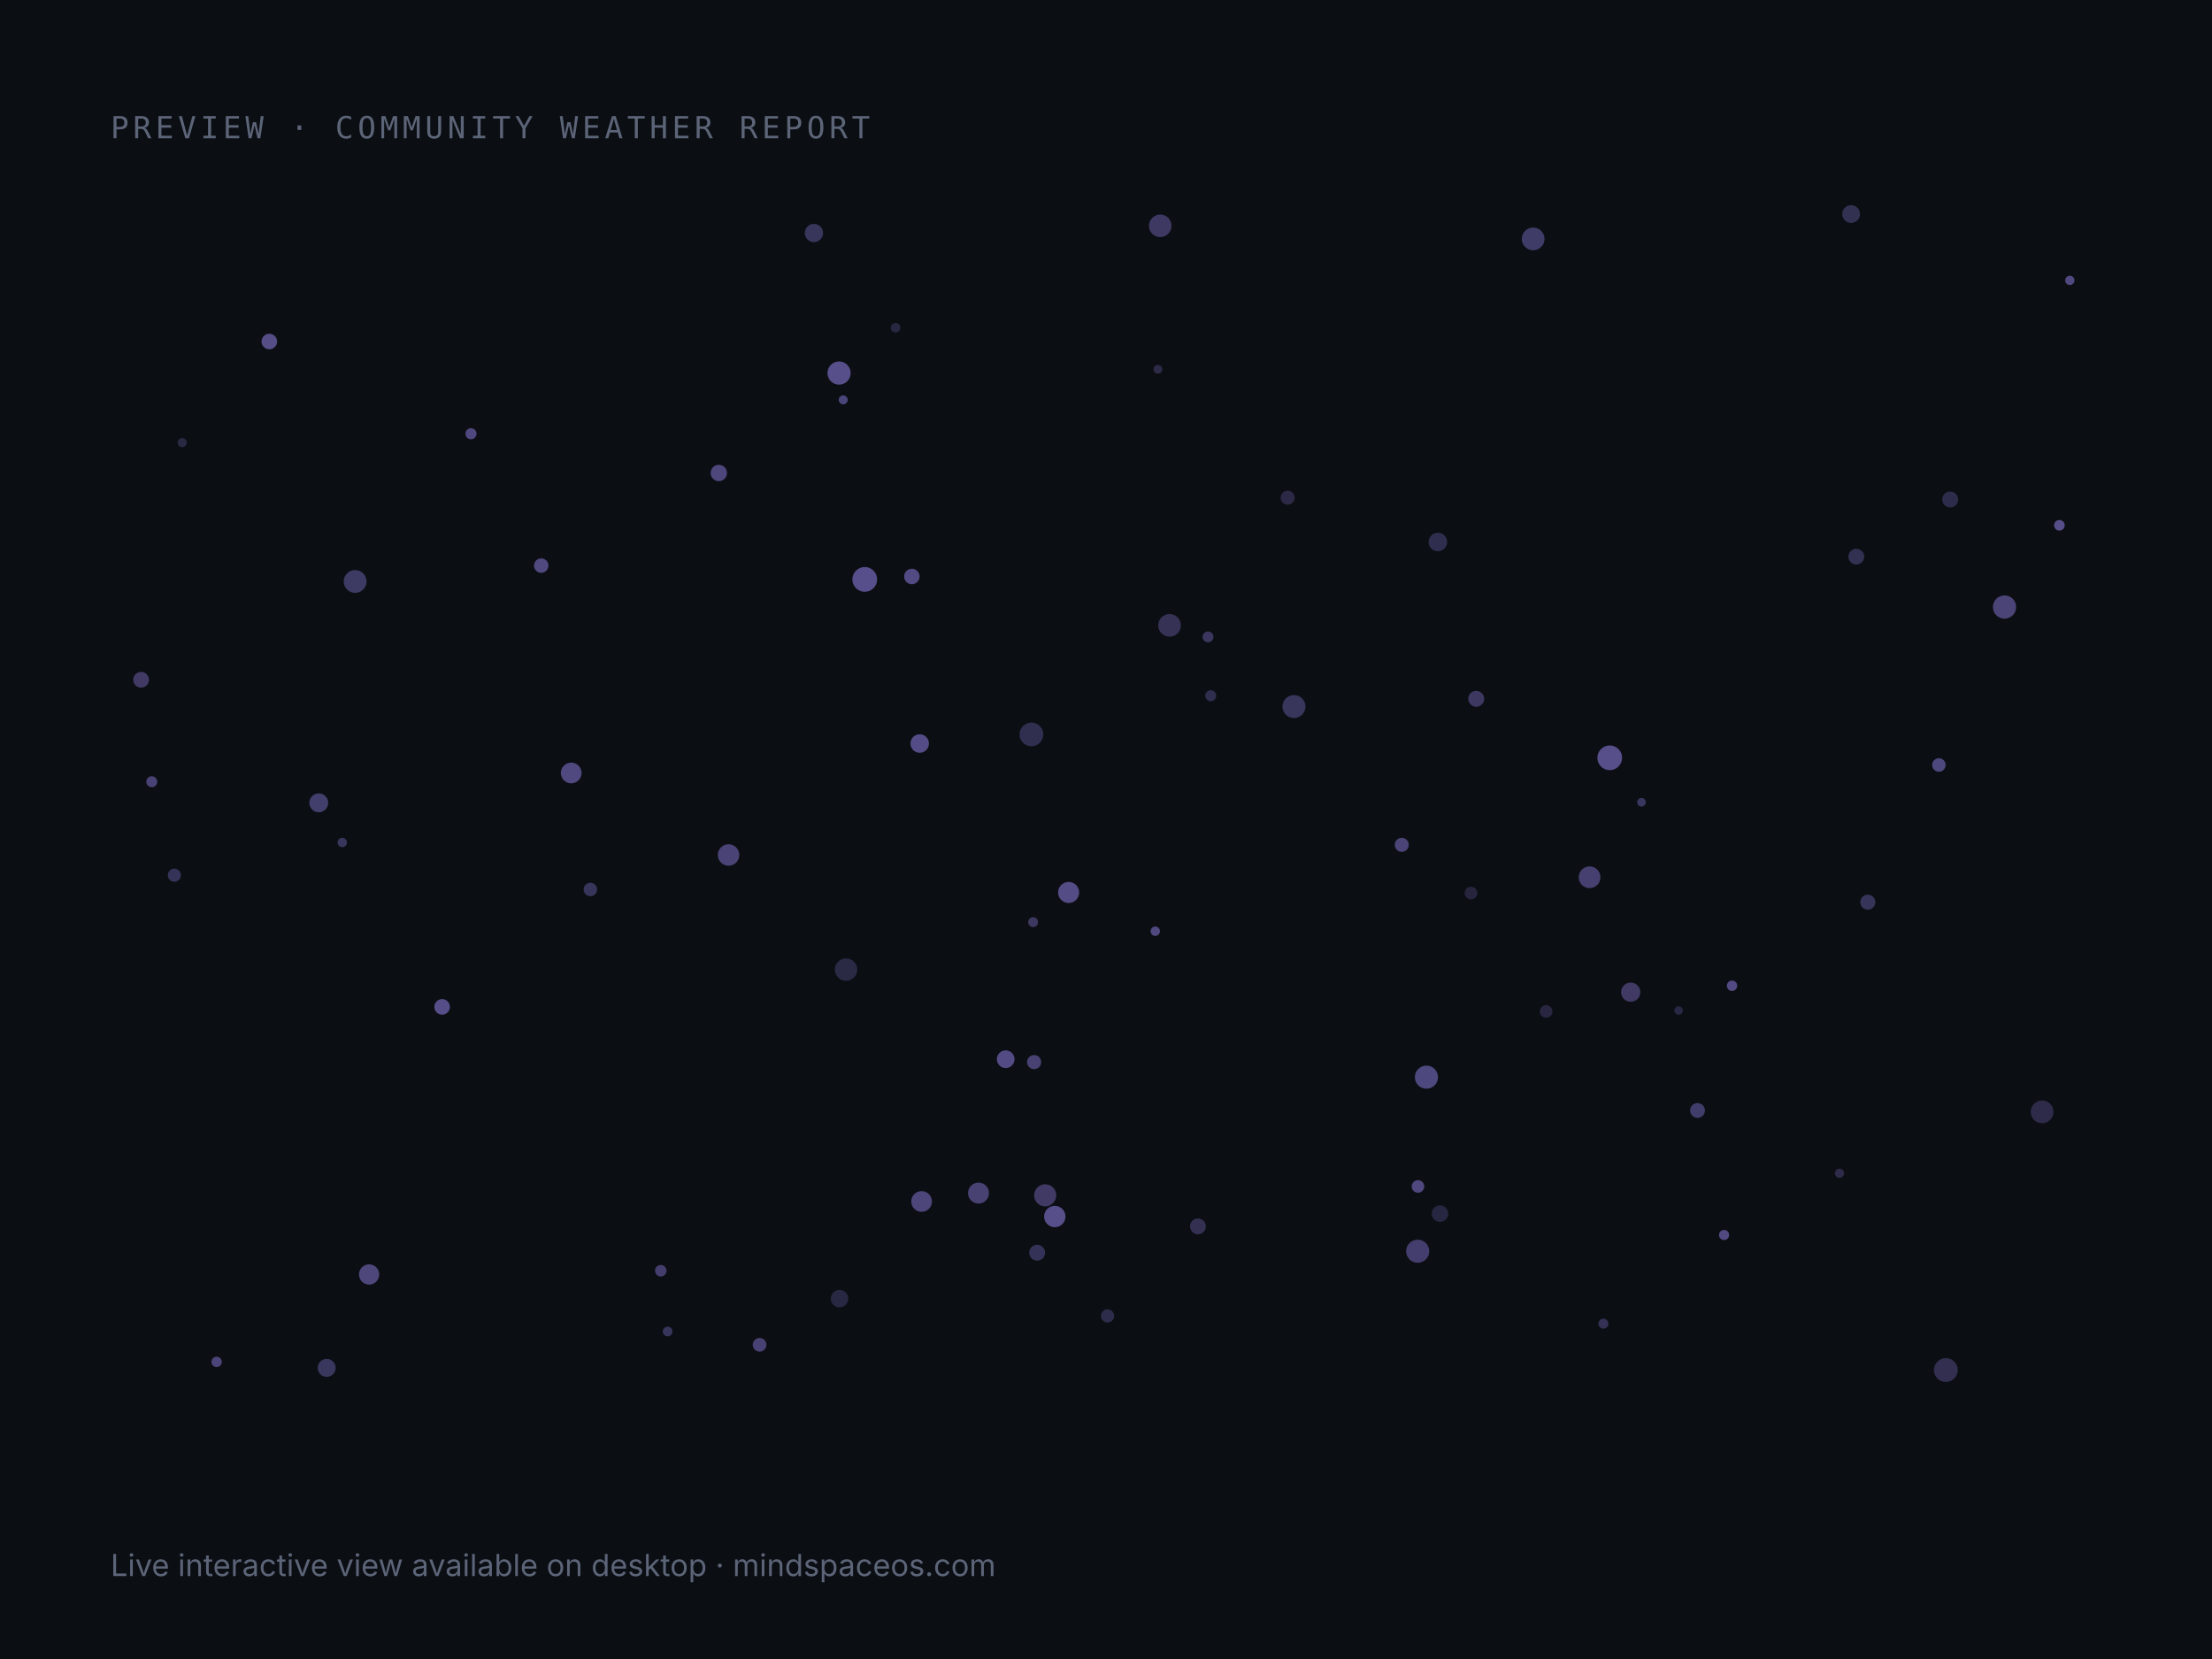
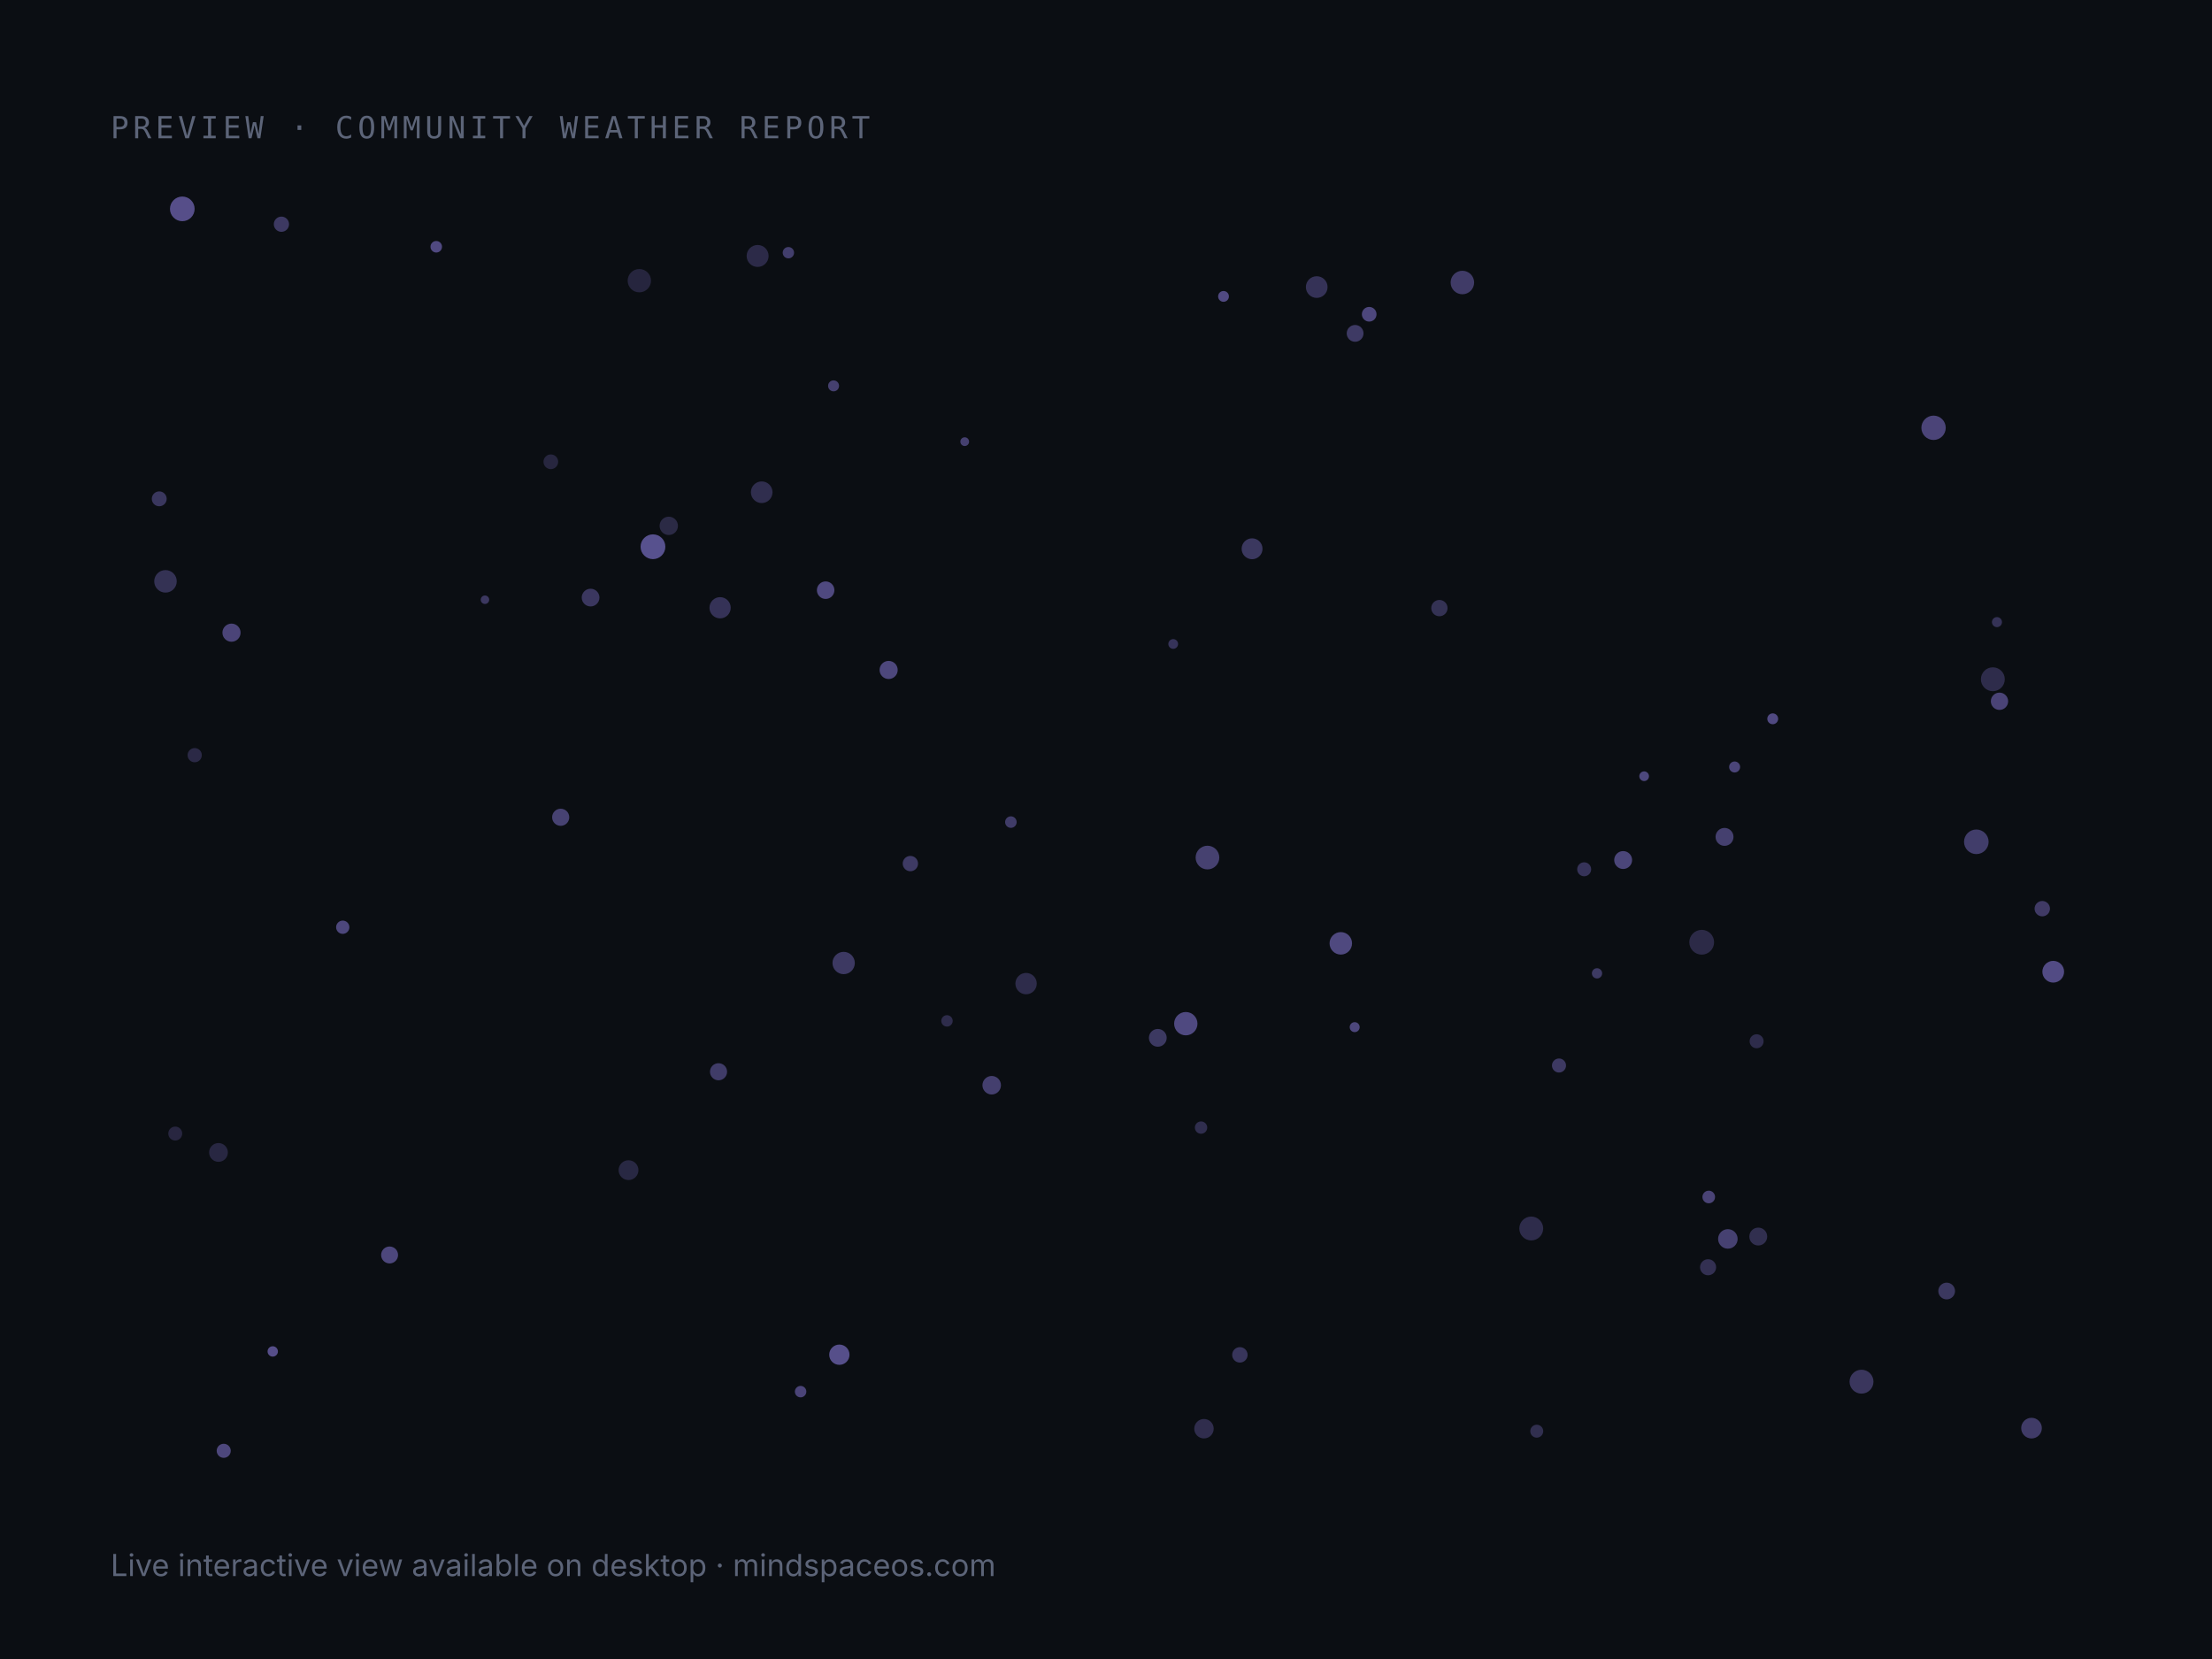
<svg xmlns="http://www.w3.org/2000/svg" viewBox="0 0 1600 1200" preserveAspectRatio="xMidYMid meet" role="img" aria-labelledby="title desc">
  <rect width="1600" height="1200" fill="#0B0E13" />
-   <circle cx="1449.932" cy="439.086" r="8.432" fill="#8C7DE0" opacity="0.487" />
-   <circle cx="875.741" cy="503.24" r="3.989" fill="#8C7DE0" opacity="0.289" />
-   <circle cx="707.784" cy="862.994" r="7.589" fill="#8C7DE0" opacity="0.469" />
-   <circle cx="666.614" cy="869.073" r="7.504" fill="#8C7DE0" opacity="0.504" />
-   <circle cx="1025.452" cy="905.041" r="8.371" fill="#8C7DE0" opacity="0.437" />
-   <circle cx="1410.635" cy="361.274" r="5.775" fill="#8C7DE0" opacity="0.272" />
-   <circle cx="746.073" cy="531.226" r="8.609" fill="#8C7DE0" opacity="0.295" />
-   <circle cx="256.881" cy="420.586" r="8.278" fill="#8C7DE0" opacity="0.389" />
-   <circle cx="607.259" cy="939.33" r="6.329" fill="#8C7DE0" opacity="0.231" />
-   <circle cx="391.482" cy="409.11" r="5.235" fill="#8C7DE0" opacity="0.524" />
-   <circle cx="109.787" cy="565.449" r="3.971" fill="#8C7DE0" opacity="0.477" />
-   <circle cx="427.024" cy="643.384" r="4.876" fill="#8C7DE0" opacity="0.349" />
-   <circle cx="935.956" cy="511.071" r="8.327" fill="#8C7DE0" opacity="0.358" />
-   <circle cx="1164.363" cy="548.136" r="8.944" fill="#8C7DE0" opacity="0.582" />
-   <circle cx="1227.859" cy="803.249" r="5.377" fill="#8C7DE0" opacity="0.424" />
-   <circle cx="611.975" cy="701.371" r="8.125" fill="#8C7DE0" opacity="0.248" />
-   <circle cx="835.634" cy="673.573" r="3.41" fill="#8C7DE0" opacity="0.52" />
-   <circle cx="1159.798" cy="957.433" r="3.603" fill="#8C7DE0" opacity="0.323" />
-   <circle cx="1041.585" cy="877.852" r="5.995" fill="#8C7DE0" opacity="0.225" />
-   <circle cx="606.919" cy="269.837" r="8.408" fill="#8C7DE0" opacity="0.58" />
-   <circle cx="1064.003" cy="645.959" r="4.578" fill="#8C7DE0" opacity="0.211" />
-   <circle cx="588.731" cy="168.55" r="6.606" fill="#8C7DE0" opacity="0.359" />
-   <circle cx="762.967" cy="879.946" r="7.742" fill="#8C7DE0" opacity="0.582" />
-   <circle cx="1179.541" cy="717.662" r="6.962" fill="#8C7DE0" opacity="0.406" />
-   <circle cx="647.773" cy="237.057" r="3.47" fill="#8C7DE0" opacity="0.225" />
-   <circle cx="236.292" cy="989.416" r="6.511" fill="#8C7DE0" opacity="0.367" />
-   <circle cx="413.18" cy="559.099" r="7.514" fill="#8C7DE0" opacity="0.527" />
-   <circle cx="866.498" cy="887.069" r="5.746" fill="#8C7DE0" opacity="0.305" />
-   <circle cx="340.682" cy="313.727" r="4.019" fill="#8C7DE0" opacity="0.523" />
-   <circle cx="756.019" cy="864.608" r="8.012" fill="#8C7DE0" opacity="0.405" />
-   <circle cx="1342.722" cy="402.651" r="5.712" fill="#8C7DE0" opacity="0.309" />
-   <circle cx="665.243" cy="537.814" r="6.71" fill="#8C7DE0" opacity="0.561" />
-   <circle cx="772.977" cy="645.541" r="7.639" fill="#8C7DE0" opacity="0.555" />
-   <circle cx="1108.967" cy="172.812" r="8.232" fill="#8C7DE0" opacity="0.416" />
-   <circle cx="549.438" cy="972.743" r="4.943" fill="#8C7DE0" opacity="0.476" />
-   <circle cx="1149.792" cy="634.555" r="7.871" fill="#8C7DE0" opacity="0.447" />
-   <circle cx="519.926" cy="342.128" r="5.924" fill="#8C7DE0" opacity="0.513" />
-   <circle cx="931.393" cy="359.997" r="5.066" fill="#8C7DE0" opacity="0.252" />
-   <circle cx="839.218" cy="163.344" r="8.179" fill="#8C7DE0" opacity="0.385" />
-   <circle cx="1407.489" cy="990.998" r="8.636" fill="#8C7DE0" opacity="0.3" />
-   <circle cx="102.047" cy="491.705" r="5.699" fill="#8C7DE0" opacity="0.404" />
-   <circle cx="1013.933" cy="611.093" r="5.097" fill="#8C7DE0" opacity="0.485" />
-   <circle cx="247.559" cy="609.394" r="3.397" fill="#8C7DE0" opacity="0.359" />
-   <circle cx="801.12" cy="951.821" r="4.781" fill="#8C7DE0" opacity="0.277" />
-   <circle cx="609.916" cy="289.237" r="3.248" fill="#8C7DE0" opacity="0.5" />
-   <circle cx="482.9" cy="963.113" r="3.499" fill="#8C7DE0" opacity="0.355" />
-   <circle cx="748.014" cy="768.247" r="5.122" fill="#8C7DE0" opacity="0.463" />
-   <circle cx="1031.784" cy="779.137" r="8.381" fill="#8C7DE0" opacity="0.516" />
-   <circle cx="1214.197" cy="730.926" r="3.063" fill="#8C7DE0" opacity="0.237" />
-   <circle cx="230.566" cy="580.708" r="6.845" fill="#8C7DE0" opacity="0.441" />
-   <circle cx="1252.832" cy="713.016" r="3.765" fill="#8C7DE0" opacity="0.546" />
-   <circle cx="1067.803" cy="505.467" r="5.767" fill="#8C7DE0" opacity="0.377" />
-   <circle cx="477.956" cy="919.162" r="4.18" fill="#8C7DE0" opacity="0.436" />
-   <circle cx="1402.456" cy="553.344" r="4.892" fill="#8C7DE0" opacity="0.519" />
-   <circle cx="1351.034" cy="652.58" r="5.453" fill="#8C7DE0" opacity="0.342" />
-   <circle cx="156.68" cy="985.099" r="3.763" fill="#8C7DE0" opacity="0.491" />
-   <circle cx="659.577" cy="416.974" r="5.603" fill="#8C7DE0" opacity="0.546" />
-   <circle cx="727.454" cy="766.15" r="6.406" fill="#8C7DE0" opacity="0.552" />
-   <circle cx="1187.335" cy="580.307" r="3.125" fill="#8C7DE0" opacity="0.364" />
-   <circle cx="194.802" cy="247.027" r="5.648" fill="#8C7DE0" opacity="0.565" />
-   <circle cx="873.793" cy="460.695" r="3.944" fill="#8C7DE0" opacity="0.361" />
-   <circle cx="1489.626" cy="379.962" r="3.85" fill="#8C7DE0" opacity="0.573" />
-   <circle cx="1247.066" cy="893.299" r="3.675" fill="#8C7DE0" opacity="0.541" />
-   <circle cx="131.776" cy="320.138" r="3.295" fill="#8C7DE0" opacity="0.244" />
-   <circle cx="845.969" cy="452.325" r="8.211" fill="#8C7DE0" opacity="0.325" />
-   <circle cx="837.54" cy="267.14" r="3.192" fill="#8C7DE0" opacity="0.255" />
-   <circle cx="1025.661" cy="858.174" r="4.564" fill="#8C7DE0" opacity="0.52" />
-   <circle cx="747.272" cy="667.022" r="3.598" fill="#8C7DE0" opacity="0.375" />
-   <circle cx="526.972" cy="618.438" r="7.777" fill="#8C7DE0" opacity="0.483" />
-   <circle cx="126.101" cy="633.049" r="4.745" fill="#8C7DE0" opacity="0.339" />
-   <circle cx="1497.161" cy="202.819" r="3.375" fill="#8C7DE0" opacity="0.529" />
-   <circle cx="1477.093" cy="804.237" r="8.258" fill="#8C7DE0" opacity="0.263" />
-   <circle cx="1338.95" cy="154.823" r="6.442" fill="#8C7DE0" opacity="0.312" />
-   <circle cx="750.213" cy="906.118" r="5.753" fill="#8C7DE0" opacity="0.331" />
-   <circle cx="1118.348" cy="731.649" r="4.591" fill="#8C7DE0" opacity="0.221" />
-   <circle cx="319.8" cy="728.303" r="5.651" fill="#8C7DE0" opacity="0.577" />
-   <circle cx="266.984" cy="921.854" r="7.331" fill="#8C7DE0" opacity="0.512" />
-   <circle cx="1040.041" cy="392.05" r="6.722" fill="#8C7DE0" opacity="0.287" />
-   <circle cx="1330.563" cy="848.659" r="3.31" fill="#8C7DE0" opacity="0.264" />
-   <circle cx="625.499" cy="419.091" r="8.969" fill="#8C7DE0" opacity="0.584" />
+   <circle cx="1271.801" cy="894.432" r="6.469" fill="#8C7DE0" opacity="0.293" />
+   <circle cx="520.864" cy="439.609" r="7.682" fill="#8C7DE0" opacity="0.329" />
+   <circle cx="1444.456" cy="449.999" r="3.639" fill="#8C7DE0" opacity="0.328" />
+   <circle cx="1041.154" cy="439.851" r="5.898" fill="#8C7DE0" opacity="0.319" />
+   <circle cx="398.426" cy="334.016" r="5.314" fill="#8C7DE0" opacity="0.218" />
+   <circle cx="1189.256" cy="561.463" r="3.498" fill="#8C7DE0" opacity="0.516" />
+   <circle cx="1249.815" cy="896.143" r="7.064" fill="#8C7DE0" opacity="0.46" />
+   <circle cx="570.265" cy="182.782" r="4.109" fill="#8C7DE0" opacity="0.431" />
+   <circle cx="1111.572" cy="1035.222" r="4.682" fill="#8C7DE0" opacity="0.295" />
+   <circle cx="990.375" cy="227.31" r="5.306" fill="#8C7DE0" opacity="0.512" />
+   <circle cx="161.821" cy="1049.411" r="5.092" fill="#8C7DE0" opacity="0.515" />
+   <circle cx="405.565" cy="591.155" r="6.197" fill="#8C7DE0" opacity="0.463" />
+   <circle cx="1346.476" cy="999.404" r="8.652" fill="#8C7DE0" opacity="0.363" />
+   <circle cx="837.473" cy="750.698" r="6.438" fill="#8C7DE0" opacity="0.379" />
+   <circle cx="167.458" cy="457.634" r="6.572" fill="#8C7DE0" opacity="0.491" />
+   <circle cx="1235.981" cy="865.81" r="4.572" fill="#8C7DE0" opacity="0.484" />
+   <circle cx="454.62" cy="846.401" r="7.17" fill="#8C7DE0" opacity="0.234" />
+   <circle cx="115.182" cy="360.821" r="5.384" fill="#8C7DE0" opacity="0.366" />
+   <circle cx="905.661" cy="396.947" r="7.556" fill="#8C7DE0" opacity="0.373" />
+   <circle cx="197.279" cy="977.531" r="3.748" fill="#8C7DE0" opacity="0.576" />
+   <circle cx="1107.594" cy="888.602" r="8.636" fill="#8C7DE0" opacity="0.272" />
+   <circle cx="868.753" cy="815.616" r="4.467" fill="#8C7DE0" opacity="0.286" />
+   <circle cx="427.187" cy="432.245" r="6.411" fill="#8C7DE0" opacity="0.368" />
+   <circle cx="158.041" cy="833.591" r="6.787" fill="#8C7DE0" opacity="0.229" />
+   <circle cx="119.703" cy="420.495" r="8.152" fill="#8C7DE0" opacity="0.319" />
+   <circle cx="1282.259" cy="519.926" r="3.927" fill="#8C7DE0" opacity="0.536" />
+   <circle cx="519.733" cy="775.23" r="6.182" fill="#8C7DE0" opacity="0.415" />
+   <circle cx="731.199" cy="594.643" r="4.173" fill="#8C7DE0" opacity="0.415" />
+   <circle cx="247.917" cy="670.693" r="4.803" fill="#8C7DE0" opacity="0.514" />
+   <circle cx="548.009" cy="185.141" r="7.944" fill="#8C7DE0" opacity="0.261" />
+   <circle cx="607.13" cy="979.9" r="7.34" fill="#8C7DE0" opacity="0.58" />
+   <circle cx="717.327" cy="784.975" r="6.7" fill="#8C7DE0" opacity="0.442" />
+   <circle cx="697.805" cy="319.461" r="3.16" fill="#8C7DE0" opacity="0.45" />
+   <circle cx="550.96" cy="356.051" r="7.825" fill="#8C7DE0" opacity="0.289" />
+   <circle cx="1155.165" cy="704.042" r="3.72" fill="#8C7DE0" opacity="0.388" />
+   <circle cx="462.446" cy="203.025" r="8.444" fill="#8C7DE0" opacity="0.208" />
+   <circle cx="1235.504" cy="916.642" r="5.816" fill="#8C7DE0" opacity="0.308" />
+   <circle cx="1441.483" cy="491.324" r="8.642" fill="#8C7DE0" opacity="0.271" />
+   <circle cx="126.76" cy="819.927" r="5.039" fill="#8C7DE0" opacity="0.222" />
+   <circle cx="1398.599" cy="309.434" r="8.813" fill="#8C7DE0" opacity="0.491" />
+   <circle cx="315.557" cy="178.49" r="4.174" fill="#8C7DE0" opacity="0.537" />
+   <circle cx="1485.164" cy="702.877" r="7.861" fill="#8C7DE0" opacity="0.55" />
+   <circle cx="848.612" cy="465.803" r="3.526" fill="#8C7DE0" opacity="0.339" />
+   <circle cx="579.097" cy="1006.605" r="4.144" fill="#8C7DE0" opacity="0.491" />
+   <circle cx="1254.705" cy="554.776" r="3.978" fill="#8C7DE0" opacity="0.496" />
+   <circle cx="1446.286" cy="507.25" r="6.261" fill="#8C7DE0" opacity="0.481" />
+   <circle cx="1174.072" cy="622.09" r="6.473" fill="#8C7DE0" opacity="0.501" />
+   <circle cx="1429.528" cy="608.897" r="8.89" fill="#8C7DE0" opacity="0.425" />
+   <circle cx="1230.893" cy="681.546" r="8.964" fill="#8C7DE0" opacity="0.257" />
+   <circle cx="1057.78" cy="204.347" r="8.499" fill="#8C7DE0" opacity="0.412" />
+   <circle cx="1270.606" cy="753.176" r="5.061" fill="#8C7DE0" opacity="0.275" />
+   <circle cx="140.829" cy="546.232" r="5.134" fill="#8C7DE0" opacity="0.251" />
+   <circle cx="857.718" cy="740.454" r="8.444" fill="#8C7DE0" opacity="0.531" />
+   <circle cx="684.979" cy="738.435" r="4.126" fill="#8C7DE0" opacity="0.277" />
+   <circle cx="969.844" cy="682.344" r="8.136" fill="#8C7DE0" opacity="0.524" />
+   <circle cx="658.497" cy="624.653" r="5.549" fill="#8C7DE0" opacity="0.392" />
+   <circle cx="980.187" cy="241.138" r="6.08" fill="#8C7DE0" opacity="0.395" />
+   <circle cx="483.737" cy="380.362" r="6.631" fill="#8C7DE0" opacity="0.247" />
+   <circle cx="1247.395" cy="605.343" r="6.492" fill="#8C7DE0" opacity="0.446" />
+   <circle cx="131.862" cy="151.081" r="8.922" fill="#8C7DE0" opacity="0.576" />
+   <circle cx="1469.456" cy="1033.008" r="7.471" fill="#8C7DE0" opacity="0.414" />
+   <circle cx="597.208" cy="426.896" r="6.34" fill="#8C7DE0" opacity="0.525" />
+   <circle cx="1477.235" cy="657.264" r="5.562" fill="#8C7DE0" opacity="0.405" />
+   <circle cx="1145.875" cy="628.778" r="5.053" fill="#8C7DE0" opacity="0.338" />
+   <circle cx="952.421" cy="207.643" r="7.84" fill="#8C7DE0" opacity="0.329" />
+   <circle cx="873.392" cy="620.303" r="8.57" fill="#8C7DE0" opacity="0.456" />
+   <circle cx="281.801" cy="907.755" r="6.127" fill="#8C7DE0" opacity="0.512" />
+   <circle cx="610.24" cy="696.568" r="8.079" fill="#8C7DE0" opacity="0.385" />
+   <circle cx="350.784" cy="433.801" r="3.063" fill="#8C7DE0" opacity="0.378" />
+   <circle cx="1408.079" cy="933.838" r="6.051" fill="#8C7DE0" opacity="0.372" />
+   <circle cx="472.308" cy="395.474" r="8.967" fill="#8C7DE0" opacity="0.594" />
+   <circle cx="870.87" cy="1033.421" r="7.04" fill="#8C7DE0" opacity="0.282" />
+   <circle cx="203.568" cy="162.183" r="5.512" fill="#8C7DE0" opacity="0.383" />
+   <circle cx="885.004" cy="214.397" r="3.909" fill="#8C7DE0" opacity="0.541" />
+   <circle cx="602.948" cy="279.11" r="3.97" fill="#8C7DE0" opacity="0.453" />
+   <circle cx="642.775" cy="484.601" r="6.553" fill="#8C7DE0" opacity="0.512" />
+   <circle cx="896.843" cy="980.003" r="5.581" fill="#8C7DE0" opacity="0.352" />
+   <circle cx="979.884" cy="742.96" r="3.609" fill="#8C7DE0" opacity="0.513" />
+   <circle cx="1127.665" cy="770.709" r="5.088" fill="#8C7DE0" opacity="0.386" />
+   <circle cx="742.191" cy="711.469" r="7.731" fill="#8C7DE0" opacity="0.27" />
  <text x="80" y="100" fill="#5C6478" font-family="ui-monospace, Menlo, monospace" font-size="22" letter-spacing="3">PREVIEW · COMMUNITY WEATHER REPORT</text>
  <text x="80" y="1140" fill="#5C6478" font-family="Inter, system-ui, sans-serif" font-size="22">Live interactive view available on desktop · mindspaceos.com</text>
</svg>
